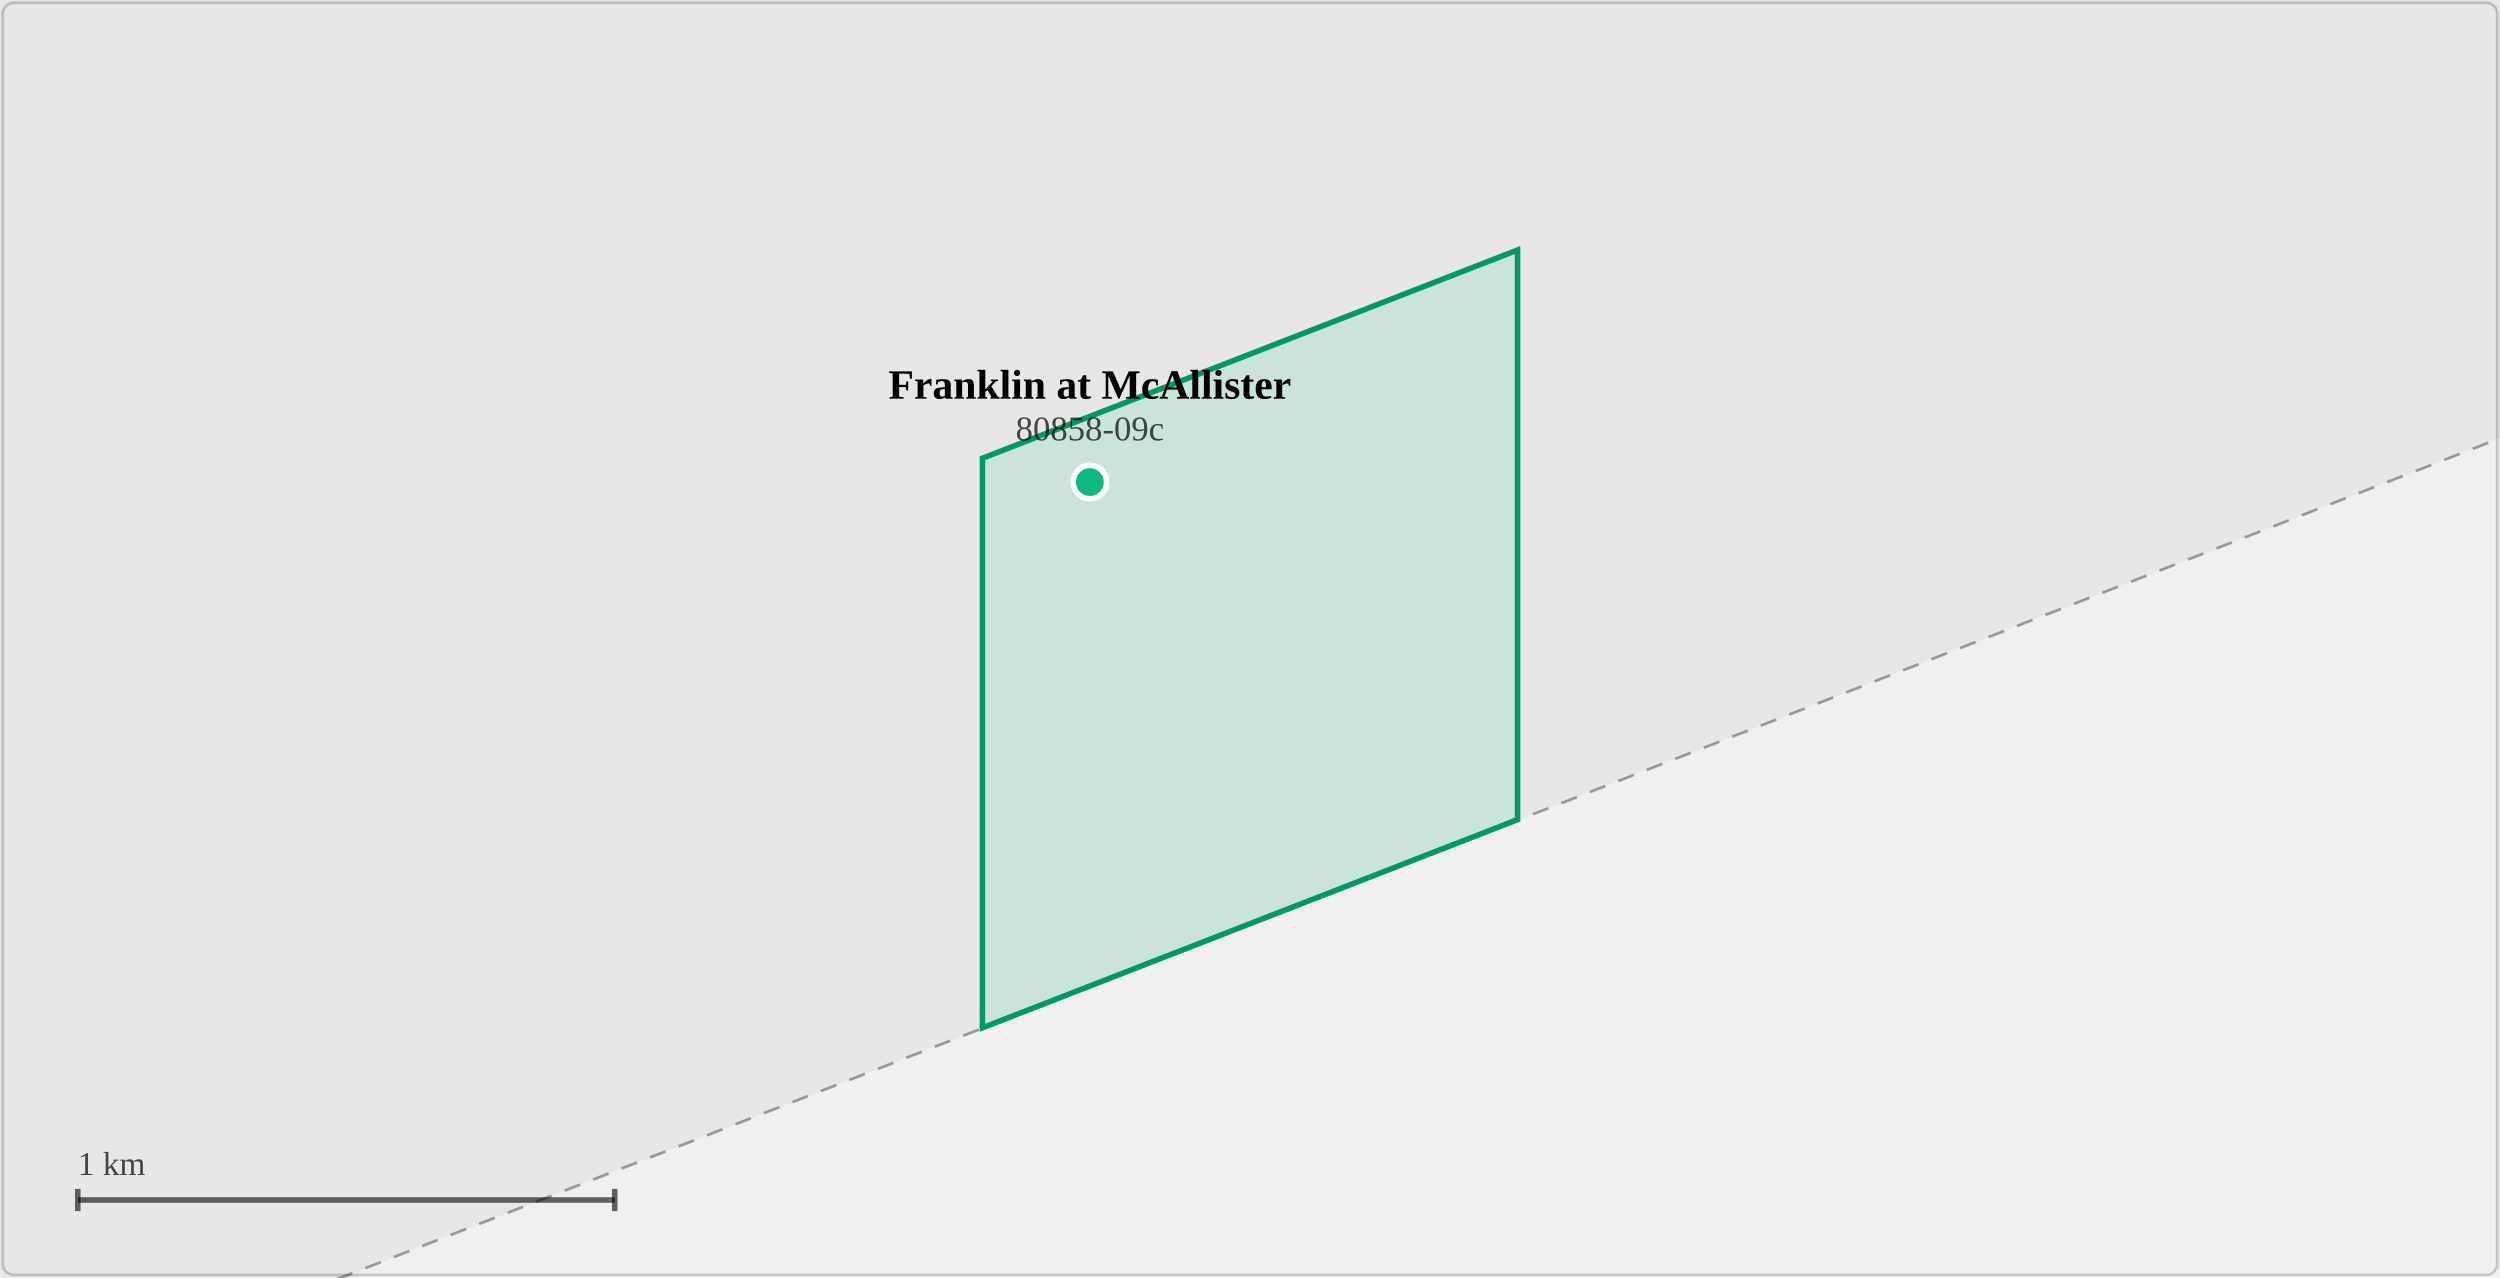
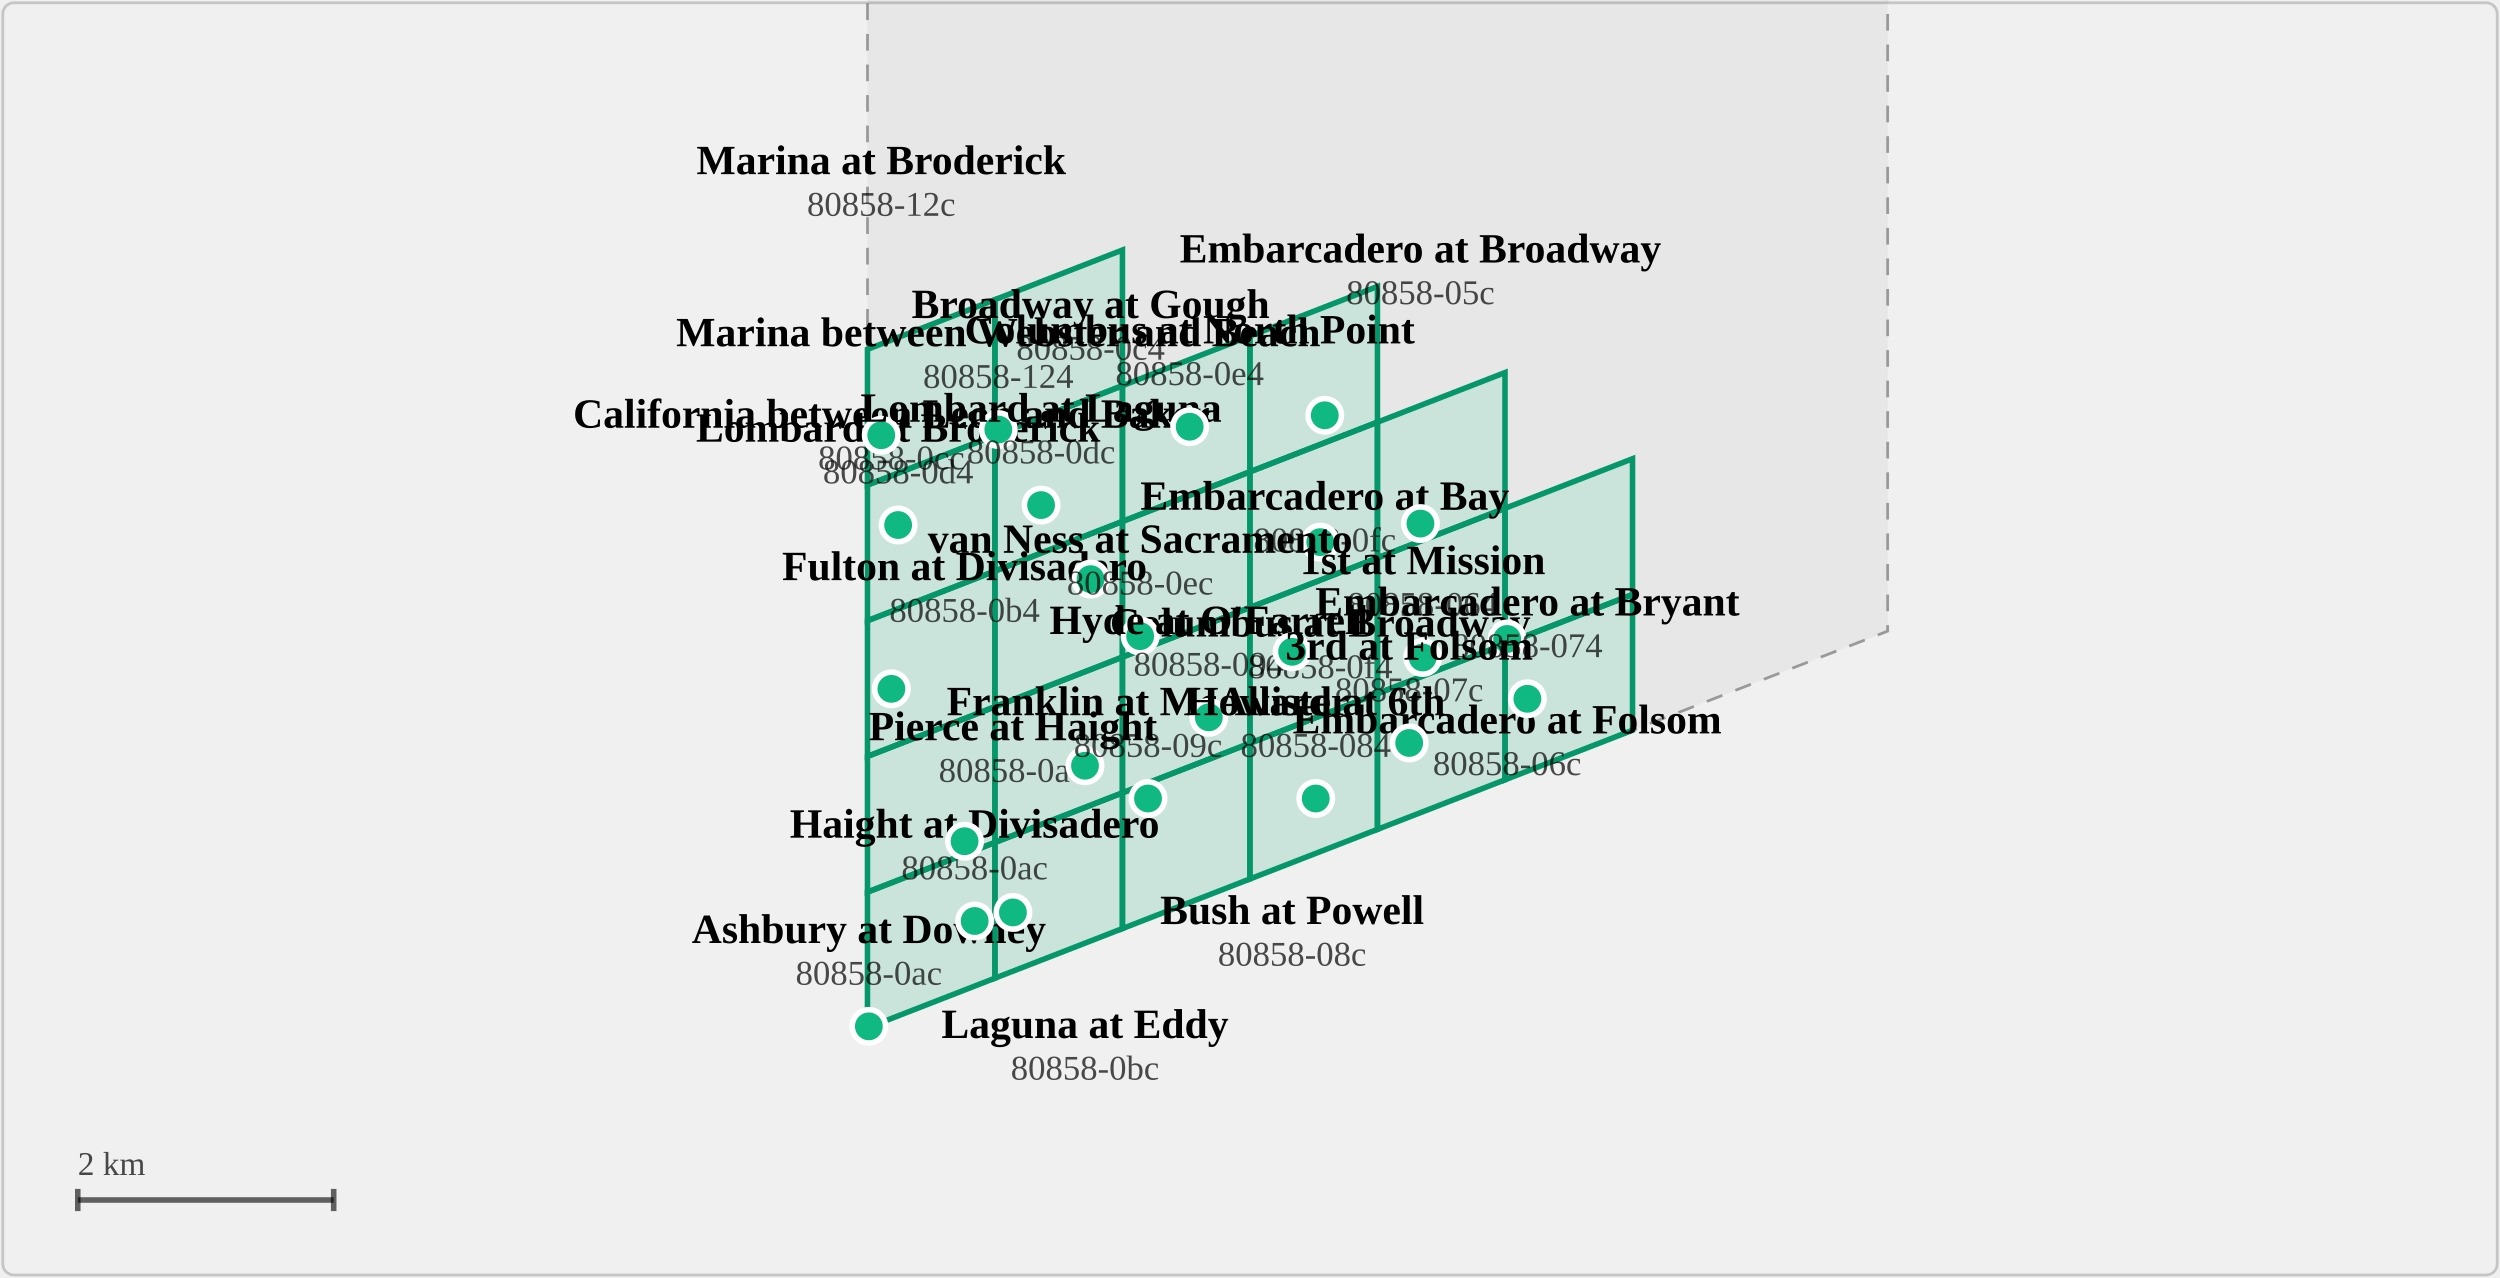
<svg xmlns="http://www.w3.org/2000/svg" viewBox="0 0 900 460" width="100%" role="img" aria-labelledby="scene-map-title scene-map-desc" class="scene-map">
  <style>
  .scene-map__frame { fill: none; stroke: currentColor; stroke-opacity: 0.18; }
  .scene-map__area { fill: currentColor; fill-opacity: 0.04; stroke: currentColor; stroke-opacity: 0.35; stroke-dasharray: 6 5; }
  .scene-map__area-label { fill: currentColor; fill-opacity: 0.55; font-size: 13px; }
  .scene-map__cell { fill: #34d399; fill-opacity: 0.16; stroke: #059669; stroke-width: 2; }
  .scene-map__marker { fill: #10b981; stroke: #ffffff; stroke-width: 2; }
  .scene-map__title { fill: currentColor; font-size: 15px; font-weight: 600; }
  .scene-map__token { fill: currentColor; fill-opacity: 0.7; font-size: 12.5px; }
  .scene-map__scale { stroke: currentColor; stroke-opacity: 0.6; }
  .scene-map__scale-label { fill: currentColor; fill-opacity: 0.7; font-size: 12px; }
  @media (prefers-color-scheme: dark) {
    .scene-map__cell { fill: #34d399; fill-opacity: 0.2; stroke: #34d399; }
    .scene-map__marker { fill: #10b981; stroke: #0b1013; }
  }
</style>
  <rect class="scene-map__frame" x="1" y="1" width="898" height="458" rx="4" />
  <g>
-     <polygon class="scene-map__area" points="-31.55,-1120.15 -31.55,519.93 1509.87,-79.35 1509.87,-1720.46" />
-     <polygon class="scene-map__cell" points="353.68,164.96 353.68,370.00 546.32,295.06 546.32,90.00" />
+     <polygon class="scene-map__area" points="312.29,-20.78 312.29,370.00 679.56,227.21 679.56,-163.81" />
+     <polygon class="scene-map__cell" points="312.29,321.15 312.29,370.00 358.18,352.14 358.18,303.28" />
+     <polygon class="scene-map__cell" points="358.18,303.28 358.18,352.14 404.08,334.28 404.08,285.42" />
+     <polygon class="scene-map__cell" points="312.29,272.30 312.29,321.15 358.18,303.28 358.18,254.43" />
+     <polygon class="scene-map__cell" points="312.29,223.46 312.29,272.30 358.18,254.43 358.18,205.58" />
+     <polygon class="scene-map__cell" points="358.18,205.58 358.18,254.43 404.08,236.56 404.08,187.71" />
+     <polygon class="scene-map__cell" points="358.18,254.43 358.18,303.28 404.08,285.42 404.08,236.56" />
+     <polygon class="scene-map__cell" points="312.29,174.61 312.29,223.46 358.18,205.58 358.18,156.73" />
+     <polygon class="scene-map__cell" points="312.29,125.76 312.29,174.61 358.18,156.73 358.18,107.88" />
+     <polygon class="scene-map__cell" points="358.18,107.88 358.18,156.73 404.08,138.85 404.08,90.00" />
+     <polygon class="scene-map__cell" points="358.18,156.73 358.18,205.58 404.08,187.71 404.08,138.85" />
+     <polygon class="scene-map__cell" points="404.08,138.85 404.08,187.71 449.98,169.84 449.98,120.98" />
+     <polygon class="scene-map__cell" points="449.98,120.98 449.98,169.84 495.88,151.98 495.88,103.12" />
+     <polygon class="scene-map__cell" points="449.98,169.84 449.98,218.70 495.88,200.84 495.88,151.98" />
+     <polygon class="scene-map__cell" points="404.08,187.71 404.08,236.56 449.98,218.70 449.98,169.84" />
+     <polygon class="scene-map__cell" points="495.88,151.98 495.88,200.84 541.80,182.99 541.80,134.12" />
+     <polygon class="scene-map__cell" points="404.08,285.42 404.08,334.28 449.98,316.42 449.98,267.56" />
+     <polygon class="scene-map__cell" points="404.08,236.56 404.08,285.42 449.98,267.56 449.98,218.70" />
+     <polygon class="scene-map__cell" points="449.98,218.70 449.98,267.56 495.88,249.71 495.88,200.84" />
+     <polygon class="scene-map__cell" points="541.80,182.99 541.80,231.86 587.71,214.01 587.71,165.14" />
+     <polygon class="scene-map__cell" points="495.88,200.84 495.88,249.71 541.80,231.86 541.80,182.99" />
+     <polygon class="scene-map__cell" points="541.80,231.86 541.80,280.72 587.71,262.88 587.71,214.01" />
+     <polygon class="scene-map__cell" points="495.88,249.71 495.88,298.57 541.80,280.72 541.80,231.86" />
+     <polygon class="scene-map__cell" points="449.98,267.56 449.98,316.42 495.88,298.57 495.88,249.71" />
  </g>
  <g>
    <g class="scene-map__site">
-       <circle class="scene-map__marker" cx="392.35" cy="173.53" r="6" />
-       <text class="scene-map__title" x="392.35" y="143.53" text-anchor="middle">Franklin at McAllister</text>
-       <text class="scene-map__token" x="392.35" y="158.53" text-anchor="middle">80858-09c</text>
+       <circle class="scene-map__marker" cx="312.79" cy="369.49" r="6" />
+       <text class="scene-map__title" x="312.79" y="339.49" text-anchor="middle">Ashbury at Downey</text>
+       <text class="scene-map__token" x="312.79" y="354.49" text-anchor="middle">80858-0ac</text>
+     </g>
+     <g class="scene-map__site">
+       <circle class="scene-map__marker" cx="350.88" cy="331.56" r="6" />
+       <text class="scene-map__title" x="350.88" y="301.56" text-anchor="middle">Haight at Divisadero</text>
+       <text class="scene-map__token" x="350.88" y="316.56" text-anchor="middle">80858-0ac</text>
+     </g>
+     <g class="scene-map__site">
+       <circle class="scene-map__marker" cx="364.66" cy="328.48" r="6" />
+       <text class="scene-map__title" x="364.66" y="266.48" text-anchor="middle">Pierce at Haight</text>
+       <text class="scene-map__token" x="364.66" y="281.48" text-anchor="middle">80858-0a4</text>
+     </g>
+     <g class="scene-map__site">
+       <circle class="scene-map__marker" cx="347.24" cy="302.84" r="6" />
+       <text class="scene-map__title" x="347.24" y="208.84" text-anchor="middle">Fulton at Divisadero</text>
+       <text class="scene-map__token" x="347.24" y="223.84" text-anchor="middle">80858-0b4</text>
+     </g>
+     <g class="scene-map__site">
+       <circle class="scene-map__marker" cx="320.90" cy="247.98" r="6" />
+       <text class="scene-map__title" x="320.90" y="153.98" text-anchor="middle">California between Leon and Baker</text>
+       <text class="scene-map__token" x="320.90" y="168.98" text-anchor="middle">80858-0cc</text>
+     </g>
+     <g class="scene-map__site">
+       <circle class="scene-map__marker" cx="392.62" cy="208.49" r="6" />
+       <text class="scene-map__title" x="392.62" y="114.49" text-anchor="middle">Broadway at Gough</text>
+       <text class="scene-map__token" x="392.62" y="129.49" text-anchor="middle">80858-0c4</text>
+     </g>
+     <g class="scene-map__site">
+       <circle class="scene-map__marker" cx="390.60" cy="275.67" r="6" />
+       <text class="scene-map__title" x="390.60" y="373.67" text-anchor="middle">Laguna at Eddy</text>
+       <text class="scene-map__token" x="390.60" y="388.67" text-anchor="middle">80858-0bc</text>
+     </g>
+     <g class="scene-map__site">
+       <circle class="scene-map__marker" cx="323.33" cy="189.01" r="6" />
+       <text class="scene-map__title" x="323.33" y="159.01" text-anchor="middle">Lombard at Broderick</text>
+       <text class="scene-map__token" x="323.33" y="174.01" text-anchor="middle">80858-0d4</text>
+     </g>
+     <g class="scene-map__site">
+       <circle class="scene-map__marker" cx="317.25" cy="156.69" r="6" />
+       <text class="scene-map__title" x="317.25" y="62.69" text-anchor="middle">Marina at Broderick</text>
+       <text class="scene-map__token" x="317.25" y="77.69" text-anchor="middle">80858-12c</text>
+     </g>
+     <g class="scene-map__site">
+       <circle class="scene-map__marker" cx="359.39" cy="154.64" r="6" />
+       <text class="scene-map__title" x="359.39" y="124.64" text-anchor="middle">Marina between Webster and Beach</text>
+       <text class="scene-map__token" x="359.39" y="139.64" text-anchor="middle">80858-124</text>
+     </g>
+     <g class="scene-map__site">
+       <circle class="scene-map__marker" cx="374.79" cy="181.83" r="6" />
+       <text class="scene-map__title" x="374.79" y="151.83" text-anchor="middle">Lombard at Laguna</text>
+       <text class="scene-map__token" x="374.79" y="166.83" text-anchor="middle">80858-0dc</text>
+     </g>
+     <g class="scene-map__site">
+       <circle class="scene-map__marker" cx="428.29" cy="153.62" r="6" />
+       <text class="scene-map__title" x="428.29" y="123.62" text-anchor="middle">Columbus at North Point</text>
+       <text class="scene-map__token" x="428.29" y="138.62" text-anchor="middle">80858-0e4</text>
+     </g>
+     <g class="scene-map__site">
+       <circle class="scene-map__marker" cx="476.92" cy="149.51" r="6" />
+       <text class="scene-map__title" x="476.92" y="183.51" text-anchor="middle">Embarcadero at Bay</text>
+       <text class="scene-map__token" x="476.92" y="198.51" text-anchor="middle">80858-0fc</text>
+     </g>
+     <g class="scene-map__site">
+       <circle class="scene-map__marker" cx="475.29" cy="195.16" r="6" />
+       <text class="scene-map__title" x="475.29" y="229.16" text-anchor="middle">Columbus at Broadway</text>
+       <text class="scene-map__token" x="475.29" y="244.16" text-anchor="middle">80858-0f4</text>
+     </g>
+     <g class="scene-map__site">
+       <circle class="scene-map__marker" cx="410.45" cy="229.01" r="6" />
+       <text class="scene-map__title" x="410.45" y="199.01" text-anchor="middle">van Ness at Sacramento</text>
+       <text class="scene-map__token" x="410.45" y="214.01" text-anchor="middle">80858-0ec</text>
+     </g>
+     <g class="scene-map__site">
+       <circle class="scene-map__marker" cx="511.36" cy="188.49" r="6" />
+       <text class="scene-map__title" x="511.36" y="94.49" text-anchor="middle">Embarcadero at Broadway</text>
+       <text class="scene-map__token" x="511.36" y="109.49" text-anchor="middle">80858-05c</text>
+     </g>
+     <g class="scene-map__site">
+       <circle class="scene-map__marker" cx="413.29" cy="287.46" r="6" />
+       <text class="scene-map__title" x="413.29" y="257.46" text-anchor="middle">Franklin at McAllister</text>
+       <text class="scene-map__token" x="413.29" y="272.46" text-anchor="middle">80858-09c</text>
+     </g>
+     <g class="scene-map__site">
+       <circle class="scene-map__marker" cx="435.17" cy="258.24" r="6" />
+       <text class="scene-map__title" x="435.17" y="228.24" text-anchor="middle">Hyde at O'Farrell</text>
+       <text class="scene-map__token" x="435.17" y="243.24" text-anchor="middle">80858-094</text>
+     </g>
+     <g class="scene-map__site">
+       <circle class="scene-map__marker" cx="465.16" cy="234.65" r="6" />
+       <text class="scene-map__title" x="465.16" y="332.65" text-anchor="middle">Bush at Powell</text>
+       <text class="scene-map__token" x="465.16" y="347.65" text-anchor="middle">80858-08c</text>
+     </g>
+     <g class="scene-map__site">
+       <circle class="scene-map__marker" cx="542.57" cy="230.03" r="6" />
+       <text class="scene-map__title" x="542.57" y="264.03" text-anchor="middle">Embarcadero at Folsom</text>
+       <text class="scene-map__token" x="542.57" y="279.03" text-anchor="middle">80858-06c</text>
+     </g>
+     <g class="scene-map__site">
+       <circle class="scene-map__marker" cx="512.17" cy="236.70" r="6" />
+       <text class="scene-map__title" x="512.17" y="206.70" text-anchor="middle">1st at Mission</text>
+       <text class="scene-map__token" x="512.17" y="221.70" text-anchor="middle">80858-064</text>
+     </g>
+     <g class="scene-map__site">
+       <circle class="scene-map__marker" cx="549.86" cy="251.57" r="6" />
+       <text class="scene-map__title" x="549.86" y="221.57" text-anchor="middle">Embarcadero at Bryant</text>
+       <text class="scene-map__token" x="549.86" y="236.57" text-anchor="middle">80858-074</text>
+     </g>
+     <g class="scene-map__site">
+       <circle class="scene-map__marker" cx="507.31" cy="267.47" r="6" />
+       <text class="scene-map__title" x="507.31" y="237.47" text-anchor="middle">3rd at Folsom</text>
+       <text class="scene-map__token" x="507.31" y="252.47" text-anchor="middle">80858-07c</text>
+     </g>
+     <g class="scene-map__site">
+       <circle class="scene-map__marker" cx="473.67" cy="287.46" r="6" />
+       <text class="scene-map__title" x="473.67" y="257.46" text-anchor="middle">Howard at 6th</text>
+       <text class="scene-map__token" x="473.67" y="272.46" text-anchor="middle">80858-084</text>
    </g>
  </g>
  <g>
-     <line class="scene-map__scale" x1="28" y1="432" x2="221.31" y2="432" stroke-width="2" />
+     <line class="scene-map__scale" x1="28" y1="432" x2="120.13" y2="432" stroke-width="2" />
    <line class="scene-map__scale" x1="28" y1="428" x2="28" y2="436" stroke-width="2" />
-     <line class="scene-map__scale" x1="221.31" y1="428" x2="221.31" y2="436" stroke-width="2" />
-     <text class="scene-map__scale-label" x="28" y="423">1 km</text>
+     <line class="scene-map__scale" x1="120.13" y1="428" x2="120.13" y2="436" stroke-width="2" />
+     <text class="scene-map__scale-label" x="28" y="423">2 km</text>
  </g>
</svg>
